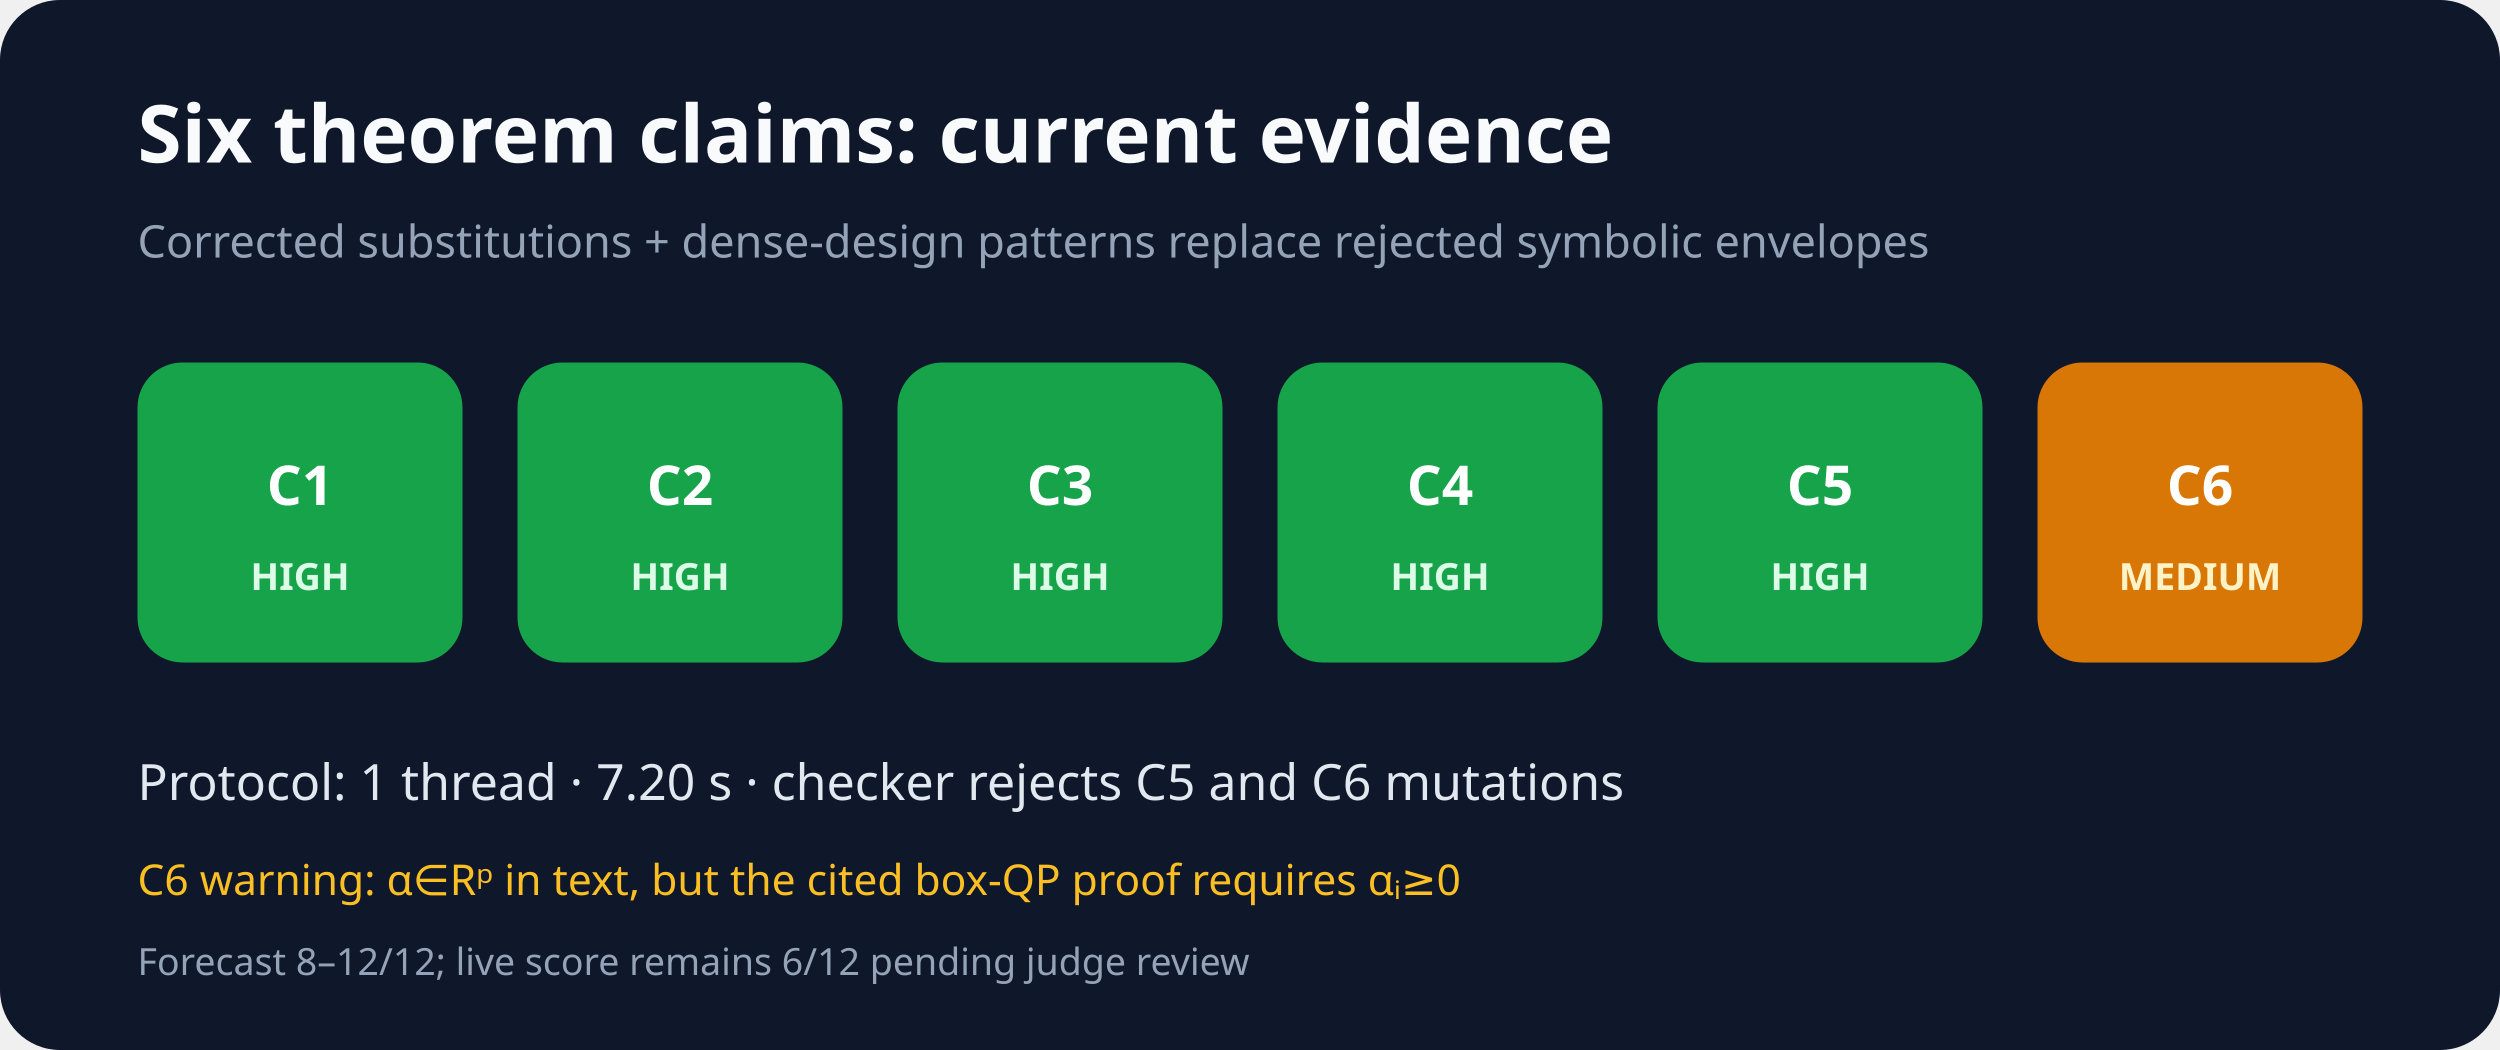
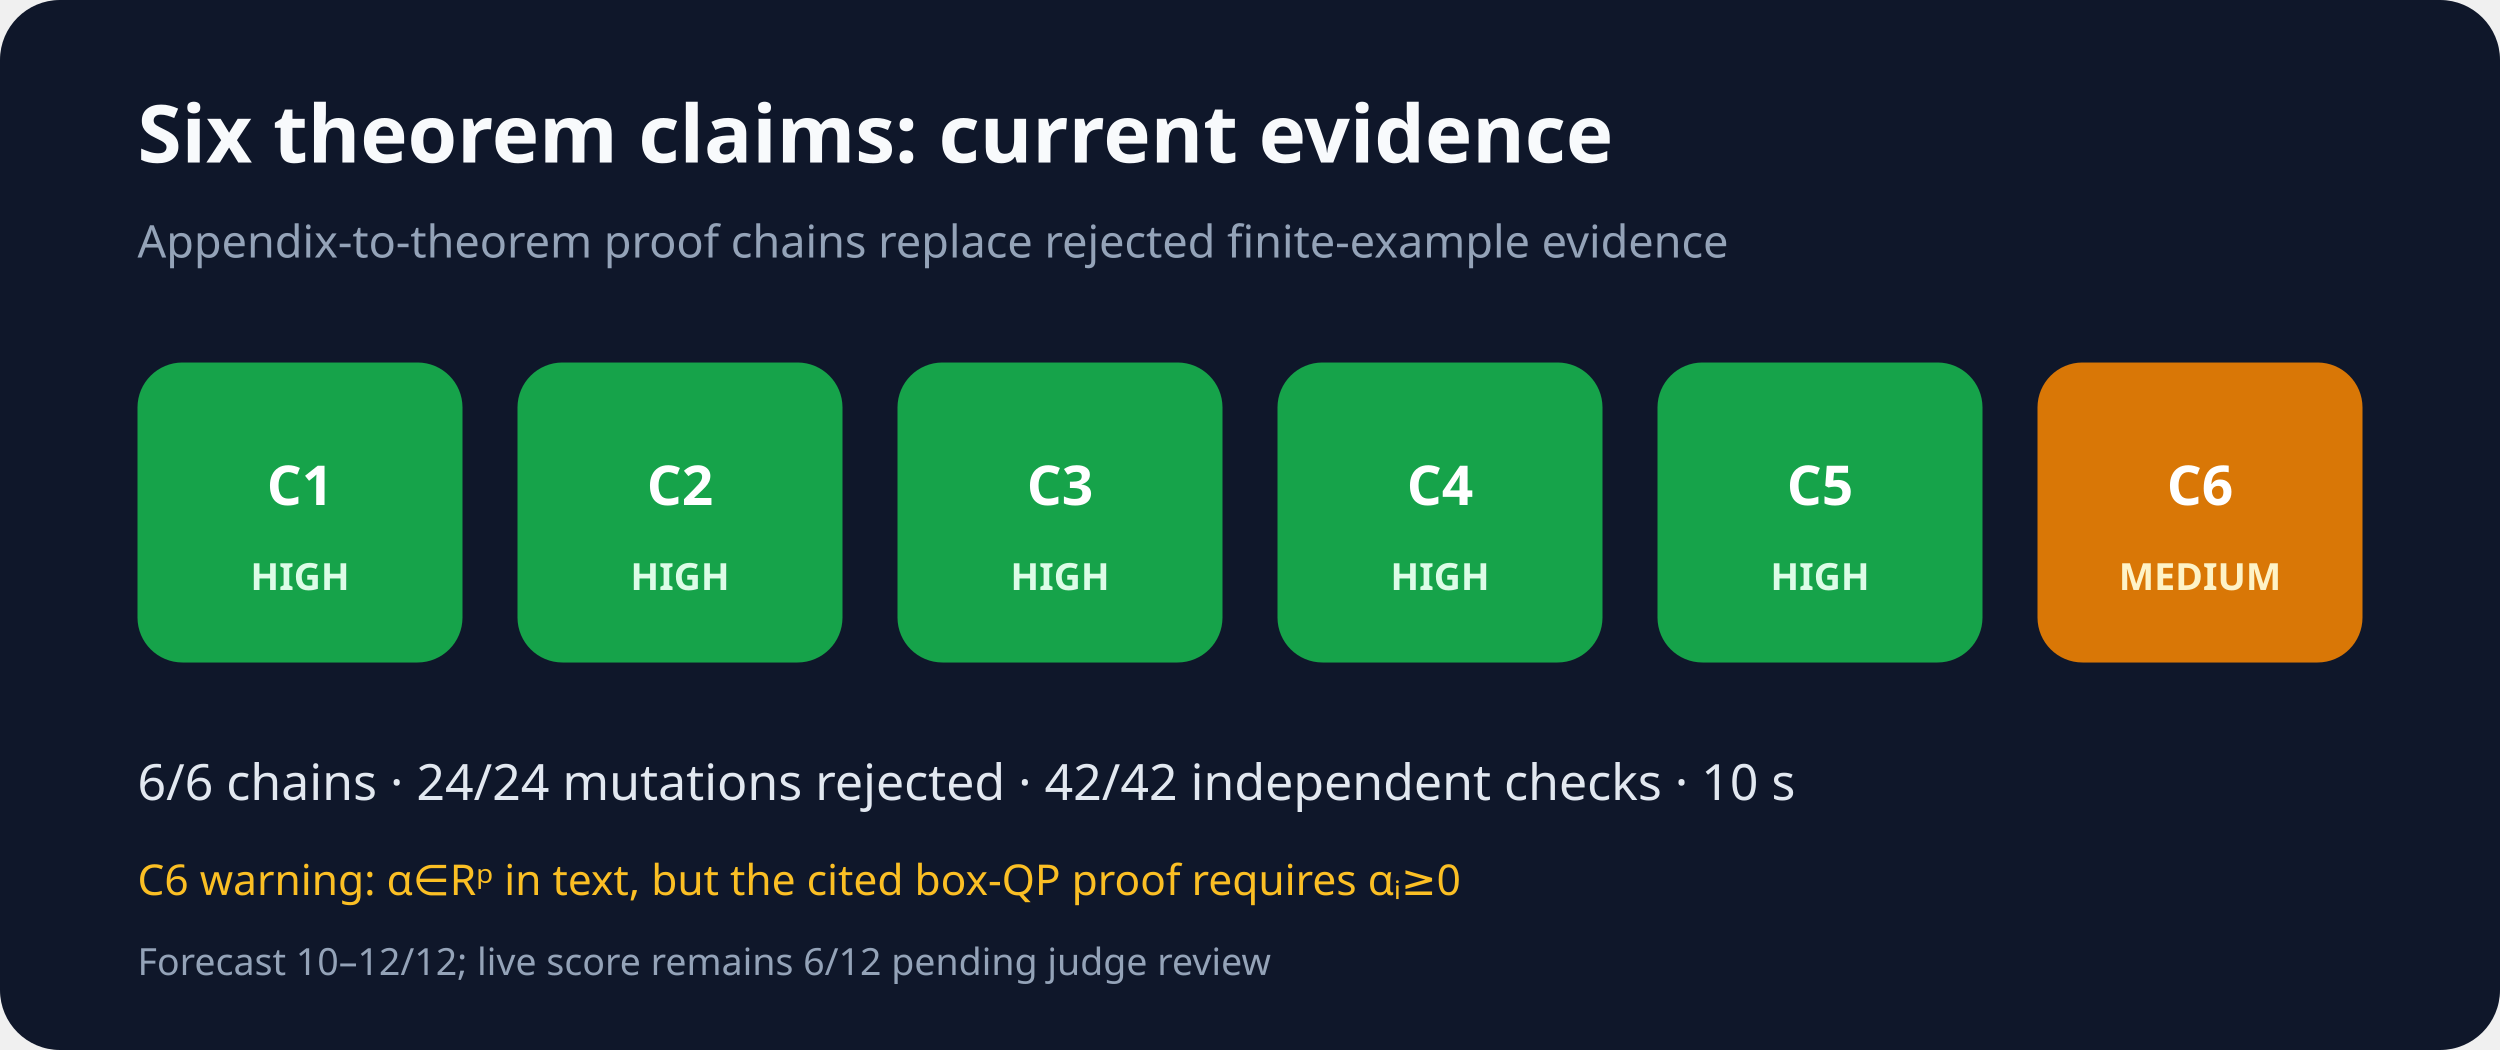
<svg xmlns="http://www.w3.org/2000/svg" width="1000" height="420" viewBox="0 0 1000 420" role="img" aria-labelledby="t d">
  <rect width="1000" height="420" rx="24" fill="#0f172a" />
  <text x="55" y="65" fill="#f8fafc" font-family="system-ui" font-size="32" font-weight="700">Six theorem claims: current evidence</text>
-   <text x="55" y="103" fill="#94a3b8" font-family="system-ui" font-size="18">Corrected substitutions + dense-design patterns replace rejected symbolic envelopes</text>
+   <text x="55" y="103" fill="#94a3b8" font-family="system-ui" font-size="18">Appendix-to-theorem proof chains replace rejected finite-example evidence</text>
  <g font-family="system-ui" font-size="22" font-weight="700" text-anchor="middle">
    <rect x="55" y="145" width="130" height="120" rx="18" fill="#16a34a" />
    <text x="120" y="202" fill="white">C1</text>
    <text x="120" y="236" fill="#dcfce7" font-size="15">HIGH</text>
    <rect x="207" y="145" width="130" height="120" rx="18" fill="#16a34a" />
    <text x="272" y="202" fill="white">C2</text>
    <text x="272" y="236" fill="#dcfce7" font-size="15">HIGH</text>
    <rect x="359" y="145" width="130" height="120" rx="18" fill="#16a34a" />
    <text x="424" y="202" fill="white">C3</text>
    <text x="424" y="236" fill="#dcfce7" font-size="15">HIGH</text>
    <rect x="511" y="145" width="130" height="120" rx="18" fill="#16a34a" />
    <text x="576" y="202" fill="white">C4</text>
    <text x="576" y="236" fill="#dcfce7" font-size="15">HIGH</text>
    <rect x="663" y="145" width="130" height="120" rx="18" fill="#16a34a" />
    <text x="728" y="202" fill="white">C5</text>
    <text x="728" y="236" fill="#dcfce7" font-size="15">HIGH</text>
    <rect x="815" y="145" width="130" height="120" rx="18" fill="#d97706" />
    <text x="880" y="202" fill="white">C6</text>
    <text x="880" y="236" fill="#fef3c7" font-size="15">MEDIUM</text>
  </g>
-   <text x="55" y="320" fill="#e2e8f0" font-family="system-ui" font-size="20">Protocol: 1 thread · 7.20 s · checker rejects C5 and C6 mutations</text>
+   <text x="55" y="320" fill="#e2e8f0" font-family="system-ui" font-size="20">6/6 chains · 24/24 mutations rejected · 42/42 independent checks · 10 s</text>
  <text x="55" y="358" fill="#fbbf24" font-family="system-ui" font-size="17">C6 warning: α∈Rᵖ in text, but the cited box-QP proof requires αᵢ≥0</text>
-   <text x="55" y="390" fill="#94a3b8" font-family="system-ui" font-size="15">Forecast 8–12/12; live score remains 6/12 pending judge review</text>
+   <text x="55" y="390" fill="#94a3b8" font-family="system-ui" font-size="15">Forecast 10–12/12; live score remains 6/12 pending judge review</text>
</svg>
